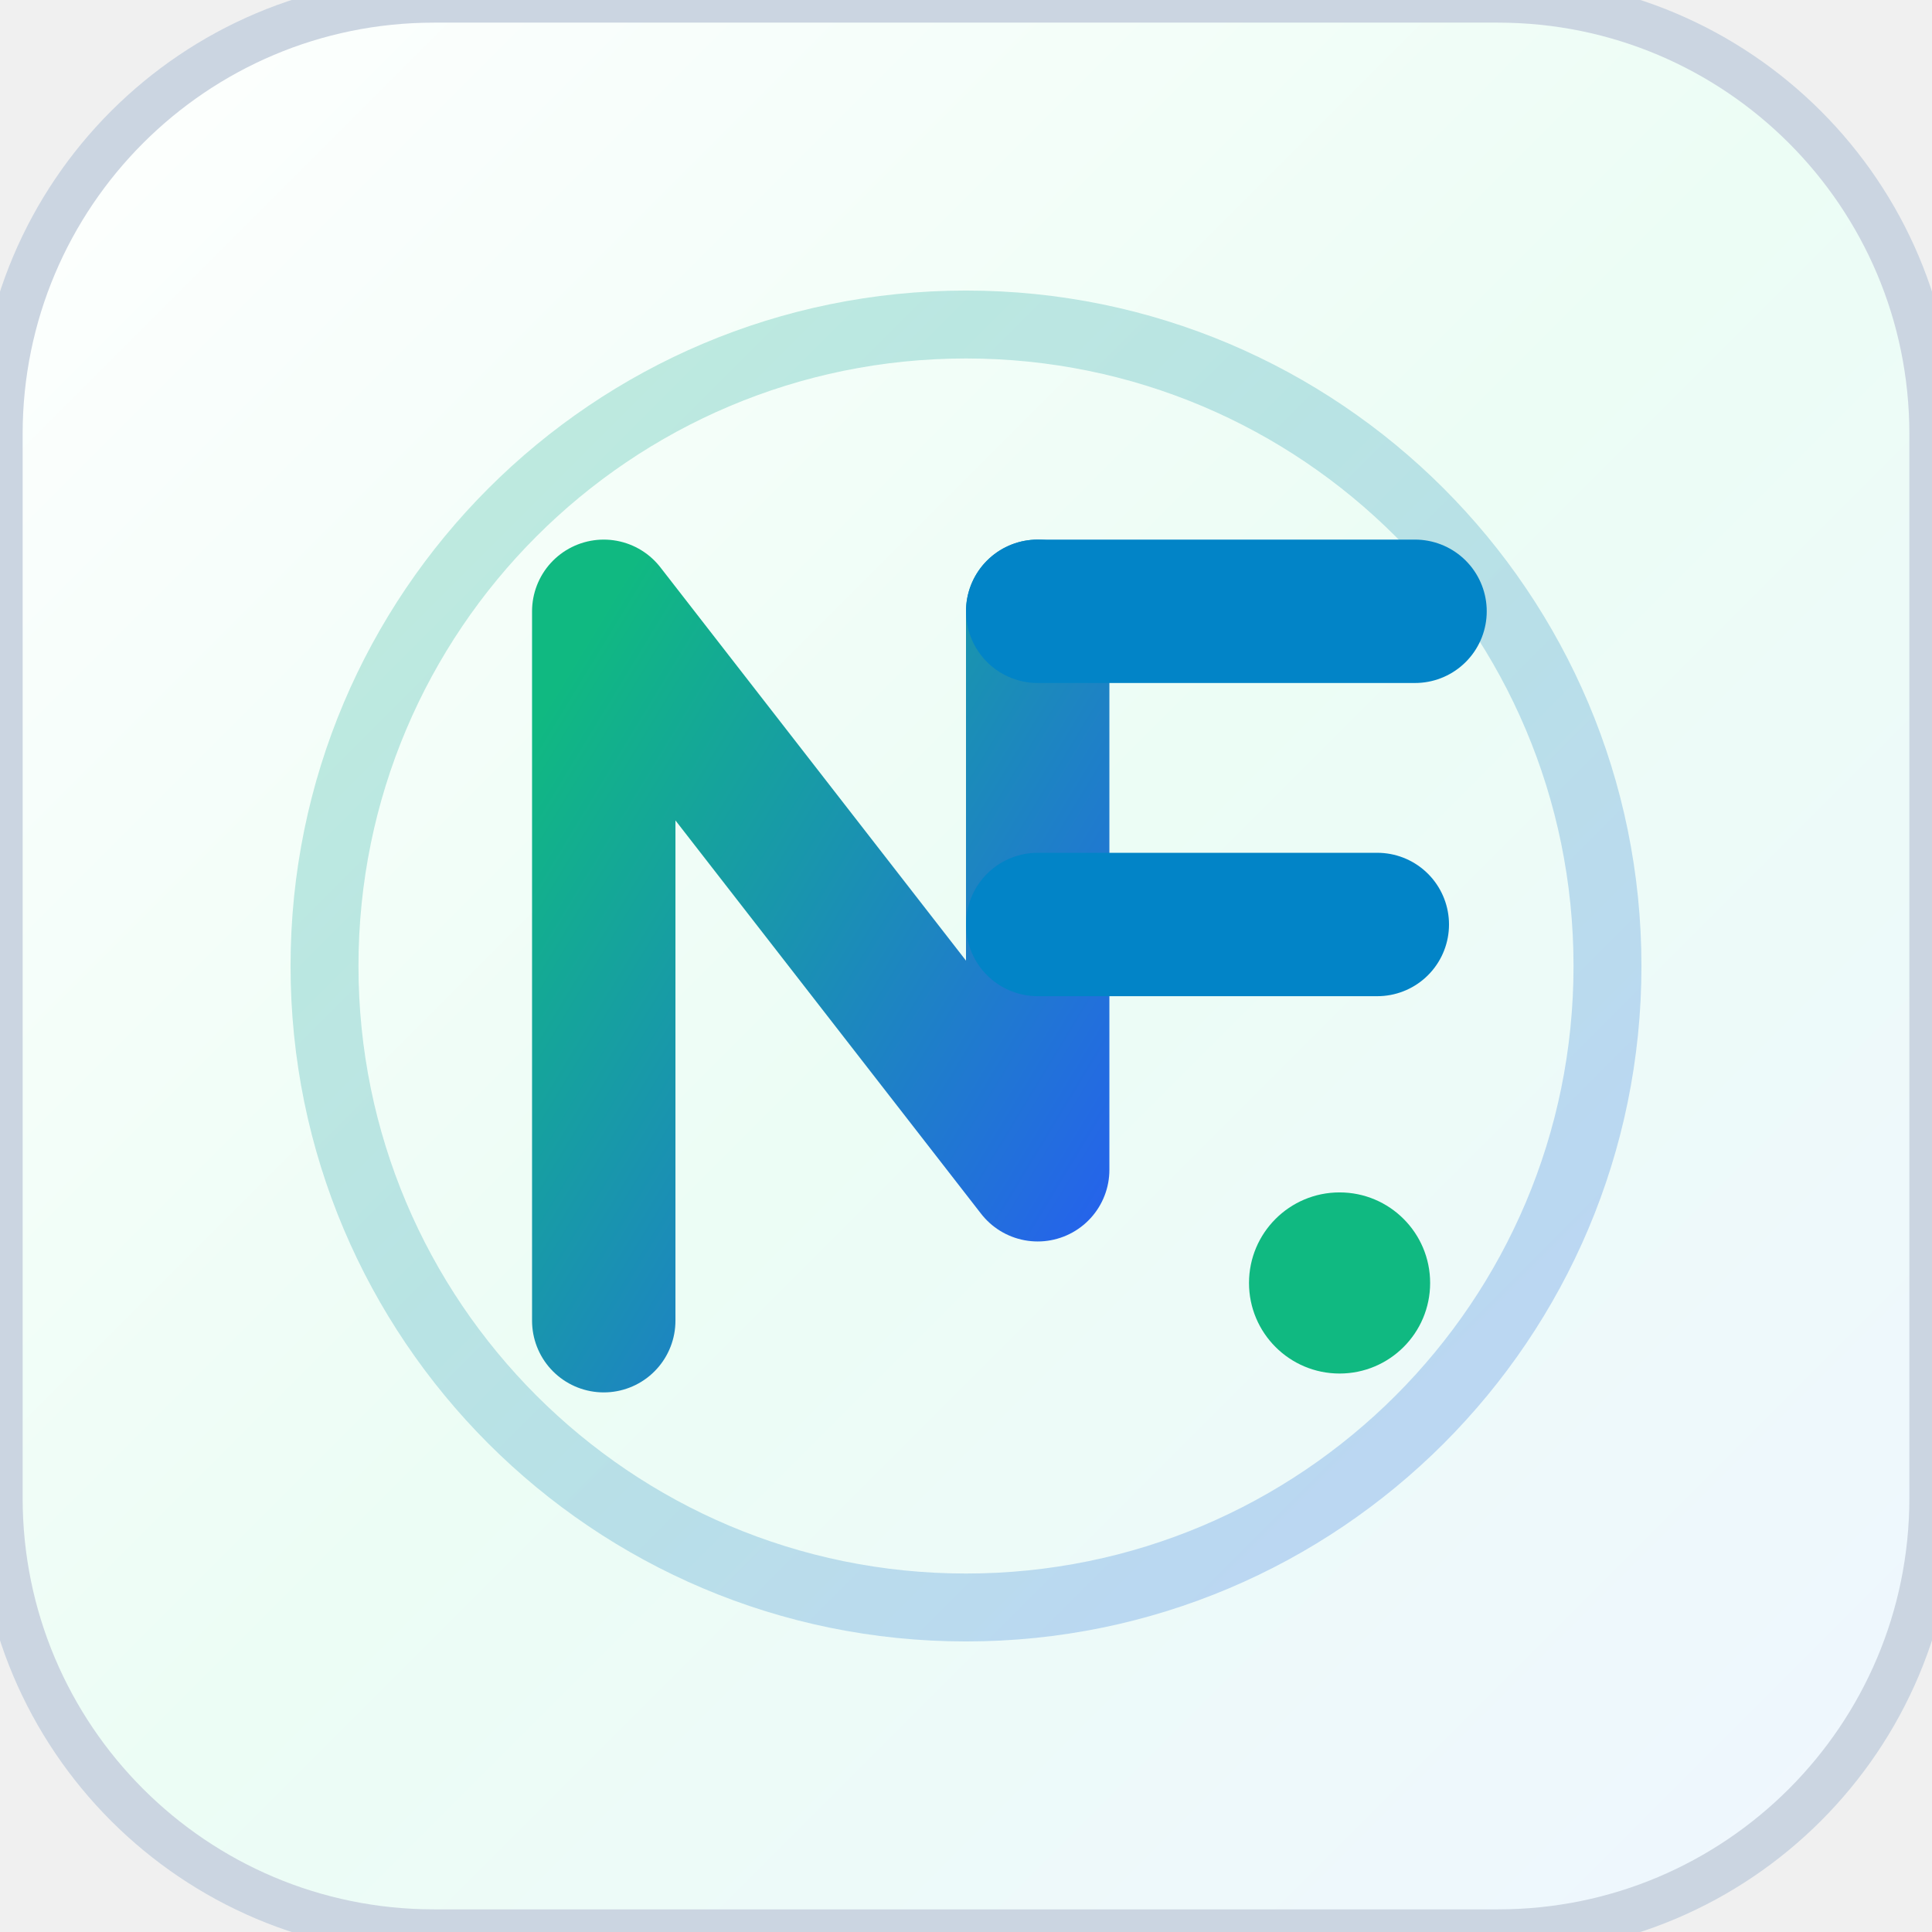
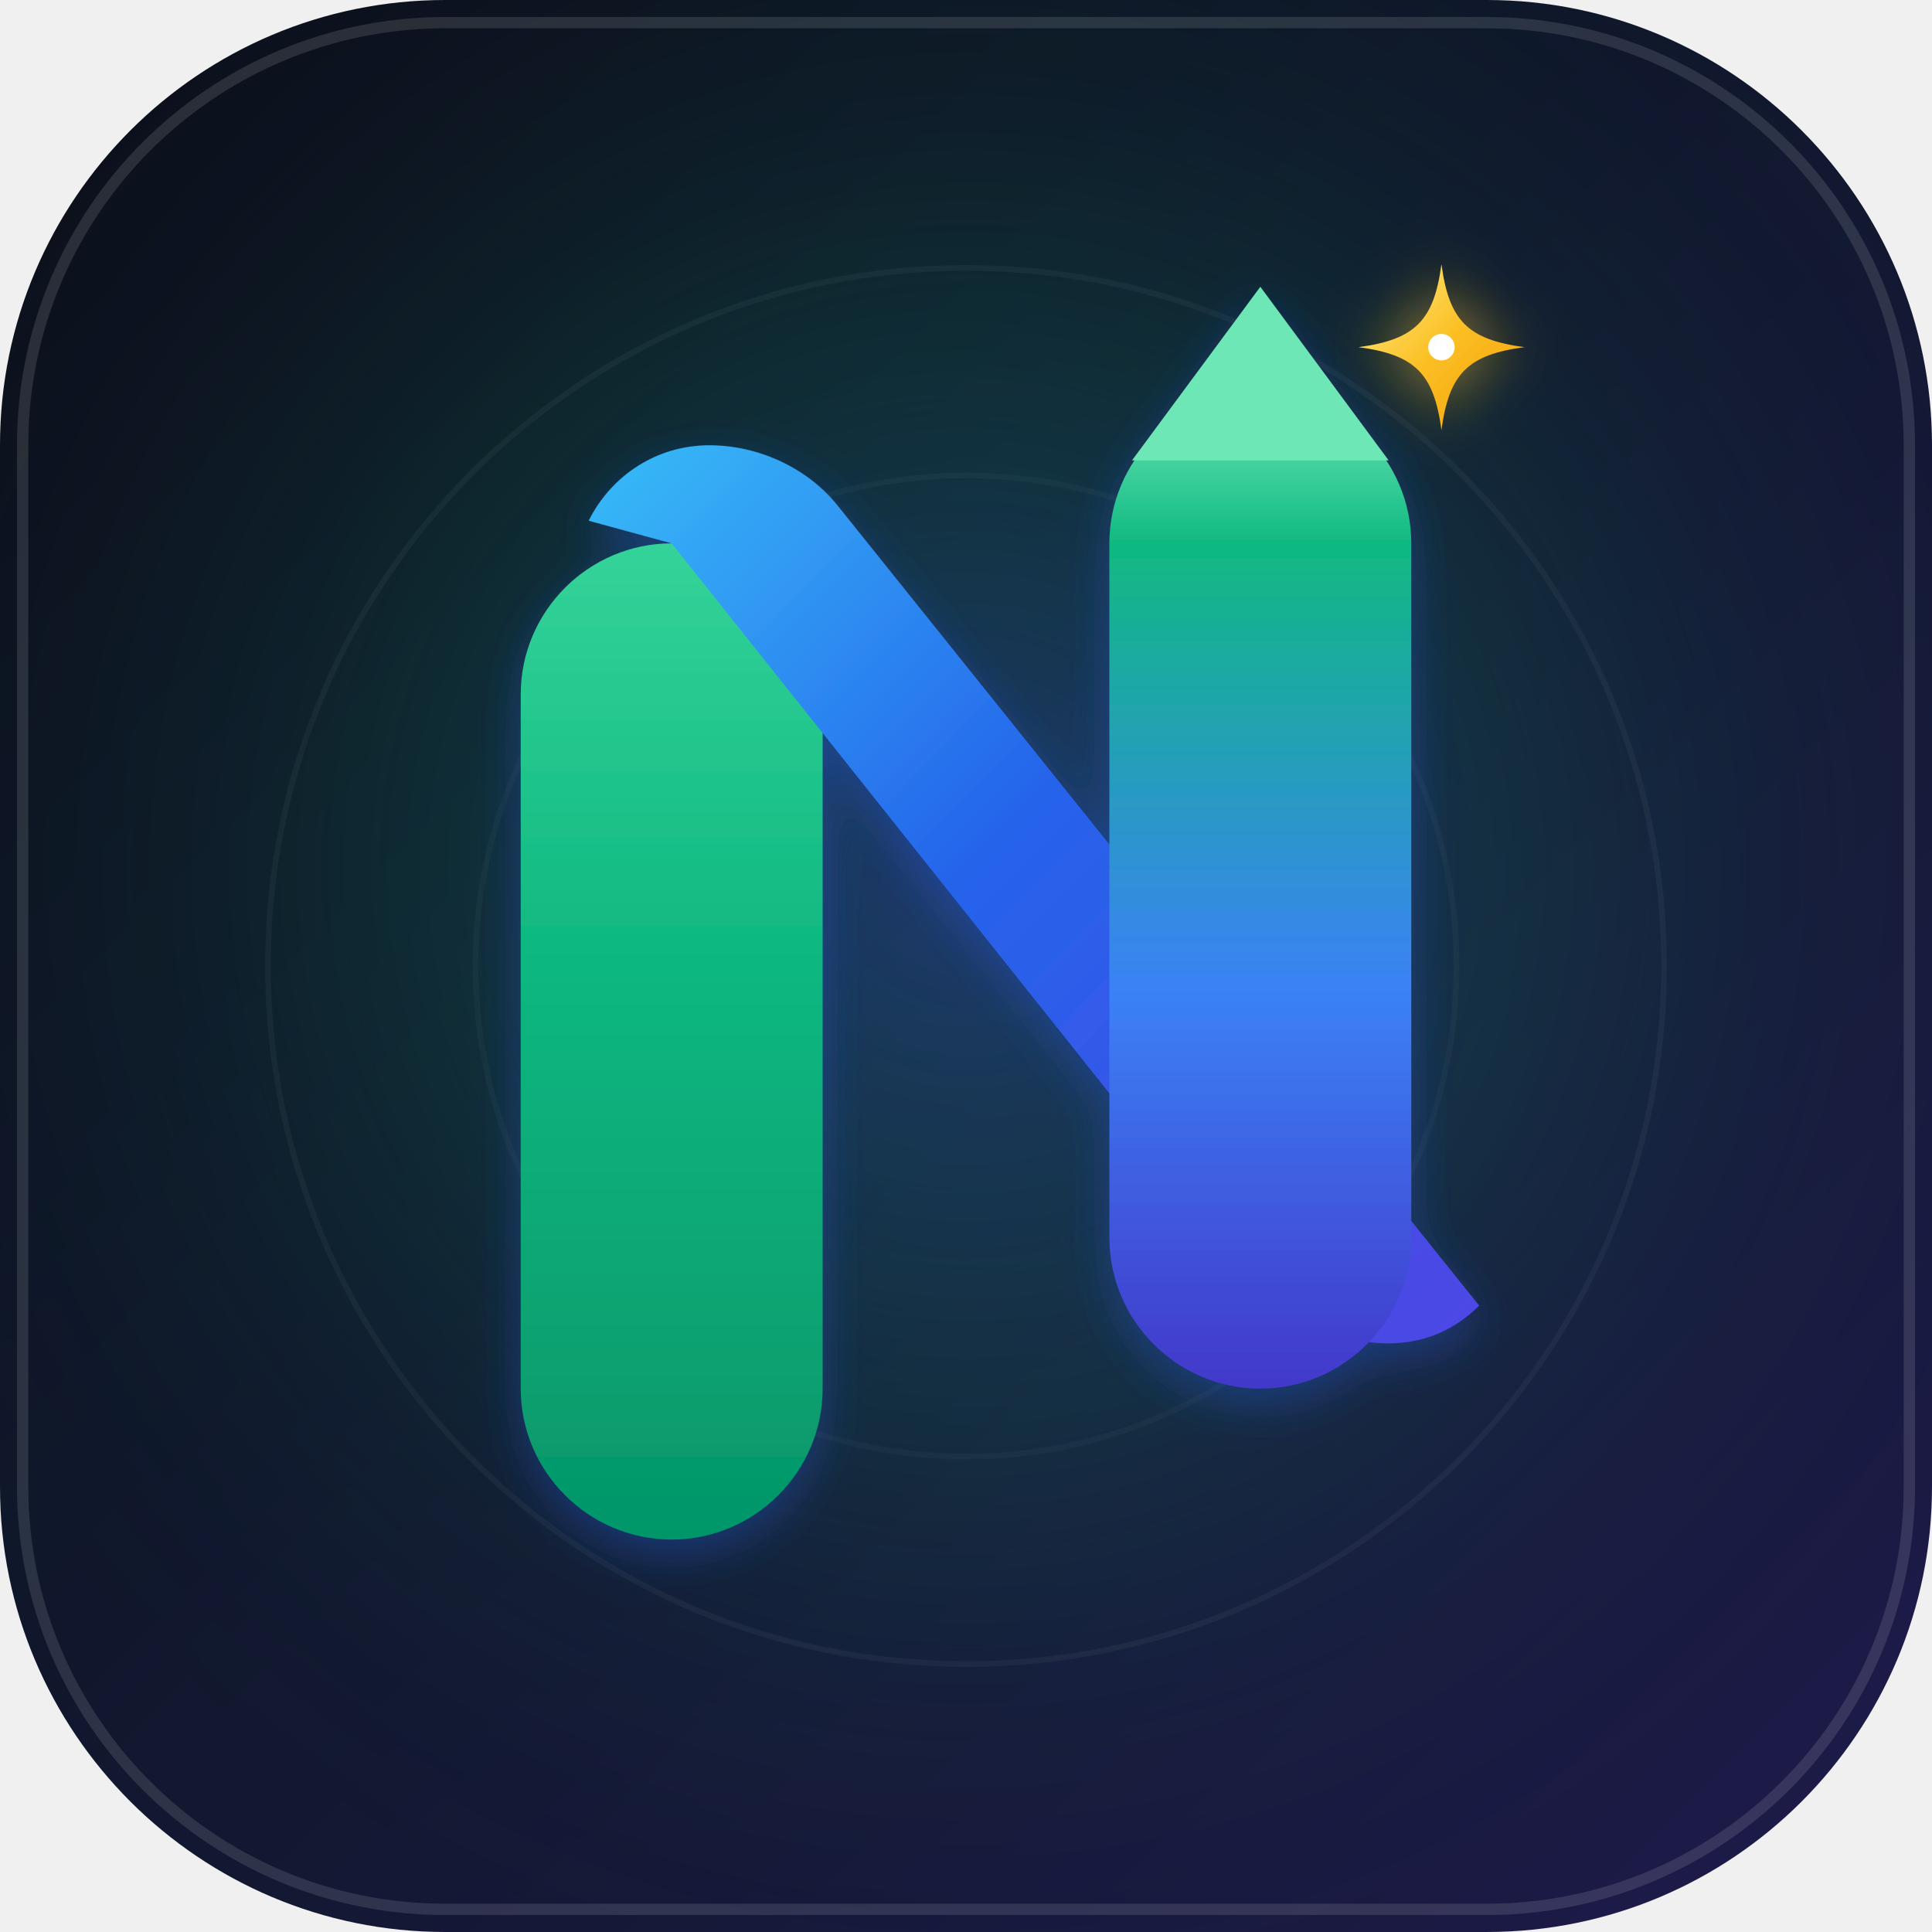
<svg xmlns="http://www.w3.org/2000/svg" viewBox="0 0 512 512">
  <defs>
-     <linearGradient id="bg" x1="0%" y1="0%" x2="100%" y2="100%">
-       <stop offset="0%" stop-color="#ffffff" />
-       <stop offset="50%" stop-color="#ecfdf5" />
-       <stop offset="100%" stop-color="#eff6ff" />
+     <linearGradient id="bgGrad" x1="0%" y1="0%" x2="100%" y2="100%">
+       <stop offset="0%" stop-color="#0b0f19" />
+       <stop offset="40%" stop-color="#0f172a" />
+       <stop offset="100%" stop-color="#1e1b4b" />
    </linearGradient>
-     <linearGradient id="accent" x1="0%" y1="0%" x2="100%" y2="100%">
-       <stop offset="0%" stop-color="#10b981" />
-       <stop offset="100%" stop-color="#2563eb" />
+     <radialGradient id="ambientGlow" cx="50%" cy="45%" r="60%">
+       <stop offset="0%" stop-color="#3b82f6" stop-opacity="0.32" />
+       <stop offset="50%" stop-color="#10b981" stop-opacity="0.12" />
+       <stop offset="100%" stop-color="#0b0f19" stop-opacity="0" />
+     </radialGradient>
+     <linearGradient id="leftPillar" x1="0%" y1="100%" x2="0%" y2="0%">
+       <stop offset="0%" stop-color="#059669" />
+       <stop offset="60%" stop-color="#10b981" />
+       <stop offset="100%" stop-color="#34d399" />
    </linearGradient>
+     <linearGradient id="diagonalRibbon" x1="0%" y1="0%" x2="100%" y2="100%">
+       <stop offset="0%" stop-color="#38bdf8" />
+       <stop offset="45%" stop-color="#2563eb" />
+       <stop offset="100%" stop-color="#4f46e5" />
+     </linearGradient>
+     <linearGradient id="rightPillar" x1="0%" y1="100%" x2="0%" y2="0%">
+       <stop offset="0%" stop-color="#4338ca" />
+       <stop offset="40%" stop-color="#3b82f6" />
+       <stop offset="85%" stop-color="#10b981" />
+       <stop offset="100%" stop-color="#6ee7b7" />
+     </linearGradient>
+     <linearGradient id="goldSpark" x1="0%" y1="0%" x2="100%" y2="100%">
+       <stop offset="0%" stop-color="#fef08a" />
+       <stop offset="50%" stop-color="#fbbf24" />
+       <stop offset="100%" stop-color="#f59e0b" />
+     </linearGradient>
+     <filter id="glow" x="-20%" y="-20%" width="140%" height="140%">
+       <feDropShadow dx="0" dy="12" stdDeviation="16" flood-color="#10b981" flood-opacity="0.28" />
+       <feDropShadow dx="0" dy="4" stdDeviation="6" flood-color="#2563eb" flood-opacity="0.35" />
+     </filter>
+     <filter id="sparkle" x="-30%" y="-30%" width="160%" height="160%">
+       <feDropShadow dx="0" dy="0" stdDeviation="8" flood-color="#fbbf24" flood-opacity="0.6" />
+     </filter>
  </defs>
-   <rect width="512" height="512" rx="115" fill="url(#bg)" stroke="#cbd5e1" stroke-width="12" />
-   <circle cx="256" cy="256" r="170" fill="none" stroke="url(#accent)" stroke-width="18" opacity="0.25" />
-   <path d="M160 350 V162 L275 310 V162" fill="none" stroke="url(#accent)" stroke-width="38" stroke-linecap="round" stroke-linejoin="round" />
-   <path d="M275 245 H365 M275 162 H375" fill="none" stroke="#0284c7" stroke-width="38" stroke-linecap="round" />
-   <circle cx="355" cy="340" r="24" fill="#10b981" />
+   <rect width="512" height="512" rx="118" fill="url(#bgGrad)" />
+   <rect width="512" height="512" rx="118" fill="url(#ambientGlow)" />
+   <rect x="6" y="6" width="500" height="500" rx="112" fill="none" stroke="rgba(255,255,255,0.12)" stroke-width="3" />
+   <circle cx="256" cy="256" r="185" fill="none" stroke="rgba(255,255,255,0.04)" stroke-width="1.5" />
+   <circle cx="256" cy="256" r="130" fill="none" stroke="rgba(255,255,255,0.03)" stroke-width="1.5" />
+   <g filter="url(#glow)">
+     <path d="M 138 368 L 138 184 C 138 162 156 144 178 144 C 200 144 218 162 218 184 L 218 368 C 218 390 200 408 178 408 C 156 408 138 390 138 368 Z" fill="url(#leftPillar)" />
+     <path d="M 178 144 L 334 340 C 342 350 355 356 368 356 C 378 356 386 352 392 346 L 222 134 C 214 124 201 118 188 118 C 174 118 162 126 156 138 Z" fill="url(#diagonalRibbon)" />
+     <path d="M 294 328 L 294 144 C 294 122 312 104 334 104 C 356 104 374 122 374 144 L 374 328 C 374 350 356 368 334 368 C 312 368 294 350 294 328 Z" fill="url(#rightPillar)" />
+     <path d="M 334 76 L 368 122 L 300 122 Z" fill="#6ee7b7" />
+   </g>
+   <g filter="url(#sparkle)" transform="translate(382, 92)">
+     <path d="M 0 -22 C 2 -7 7 -2 22 0 C 7 2 2 7 0 22 C -2 7 -7 2 -22 0 C -7 -2 -2 -7 0 -22 Z" fill="url(#goldSpark)" />
+     <circle cx="0" cy="0" r="3.5" fill="#ffffff" />
+   </g>
</svg>
